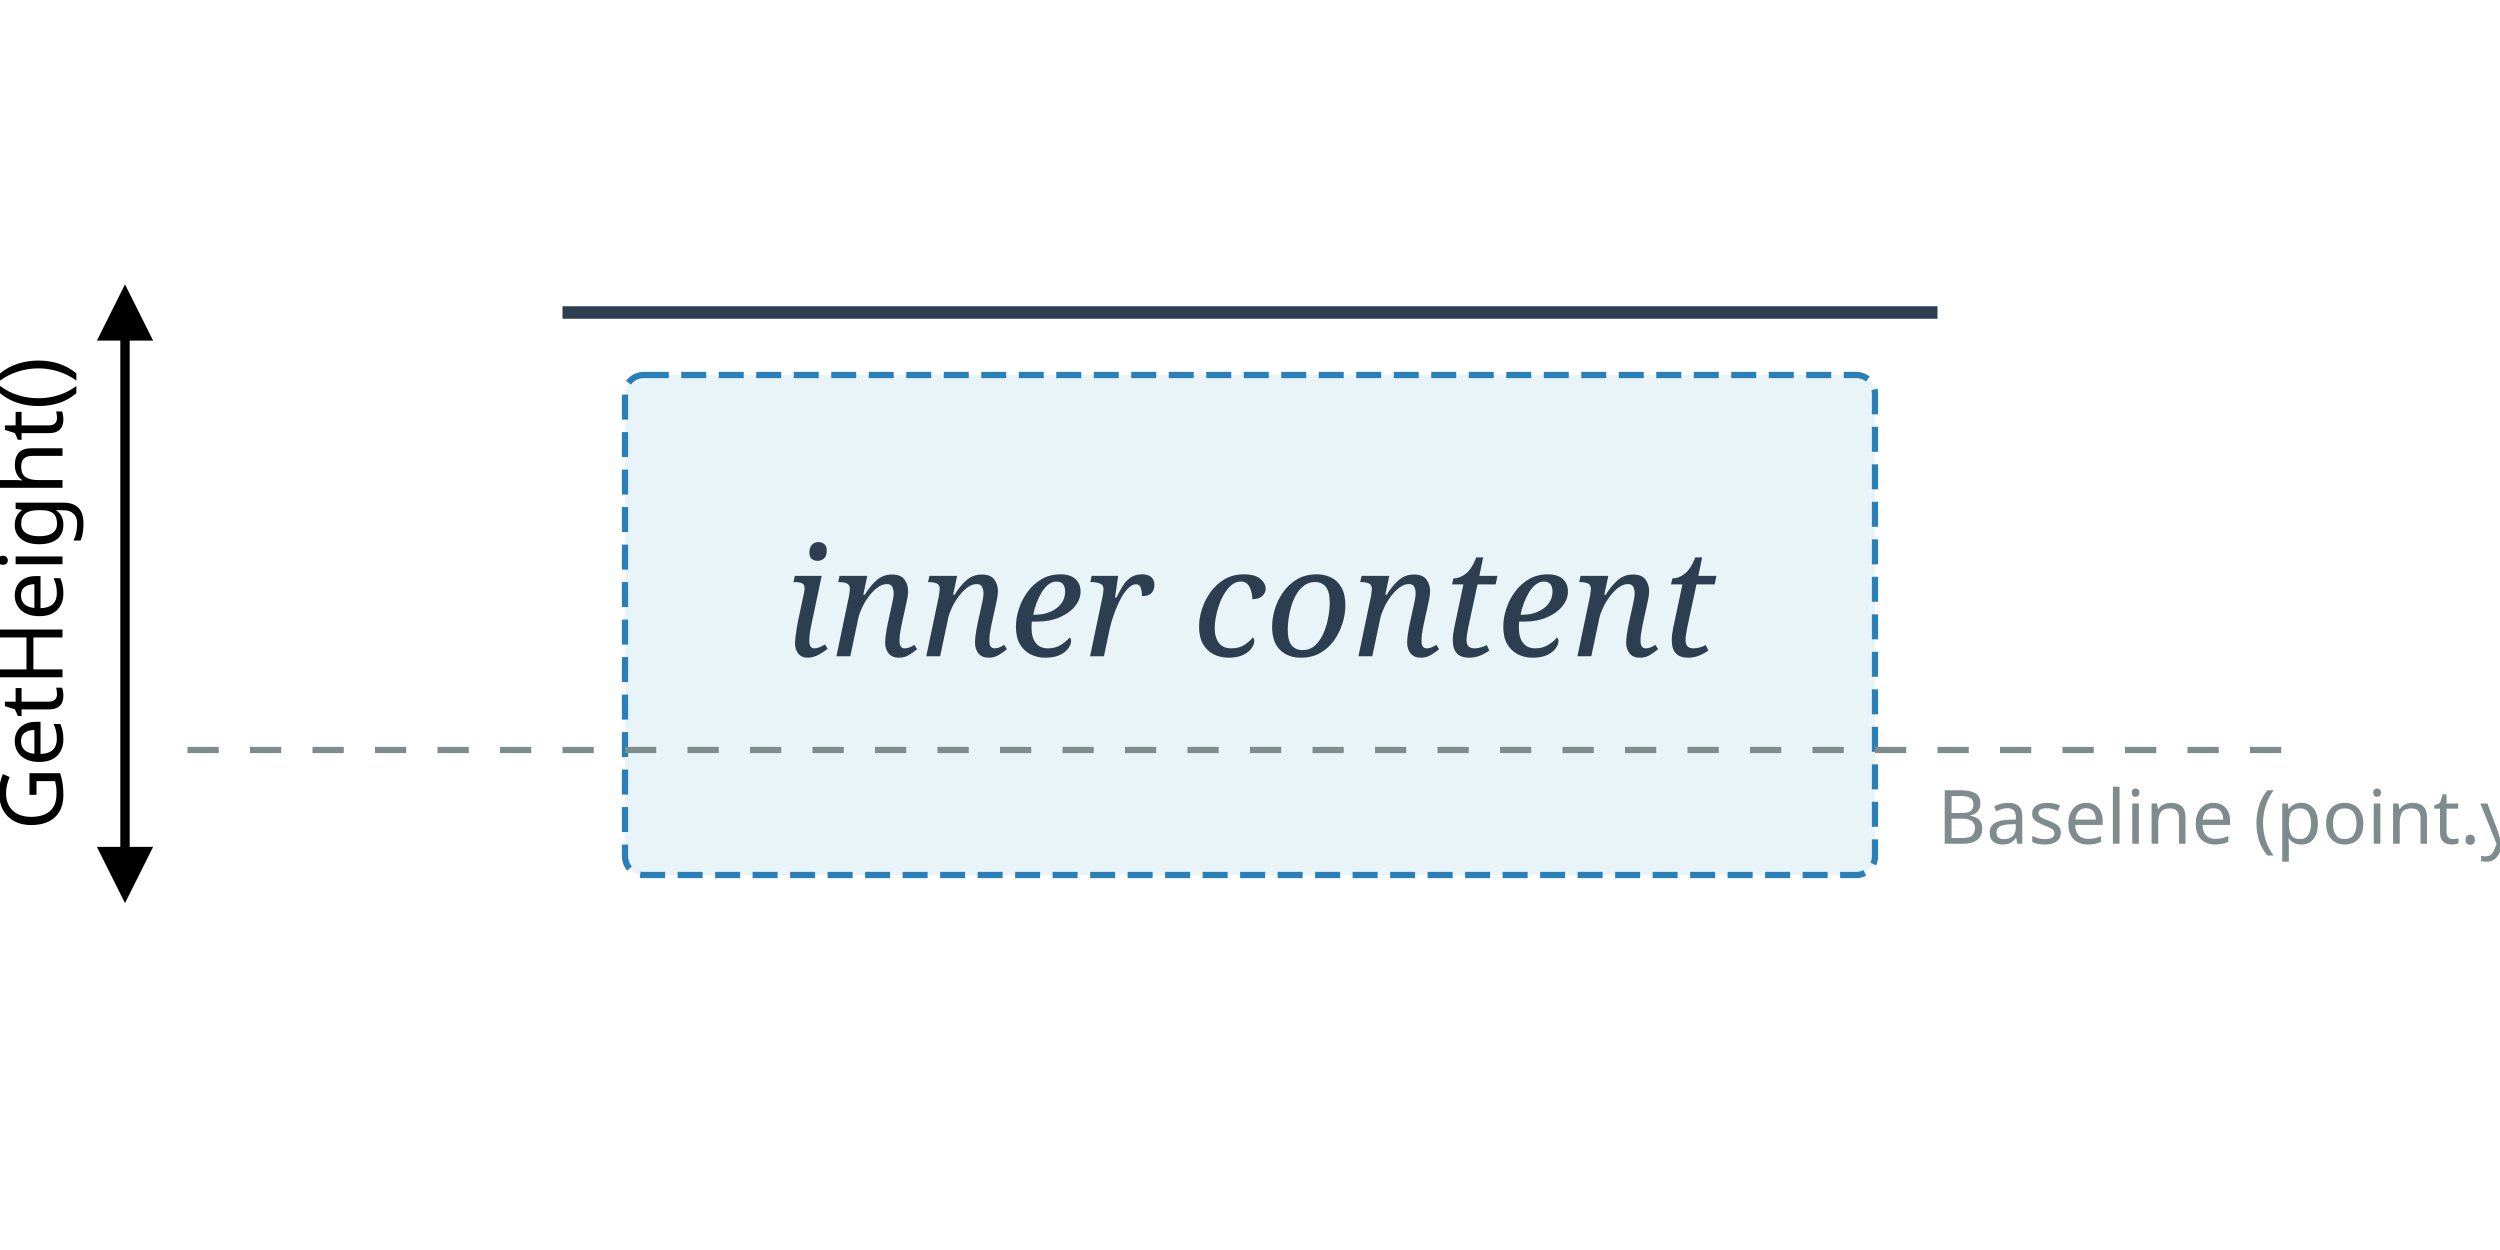
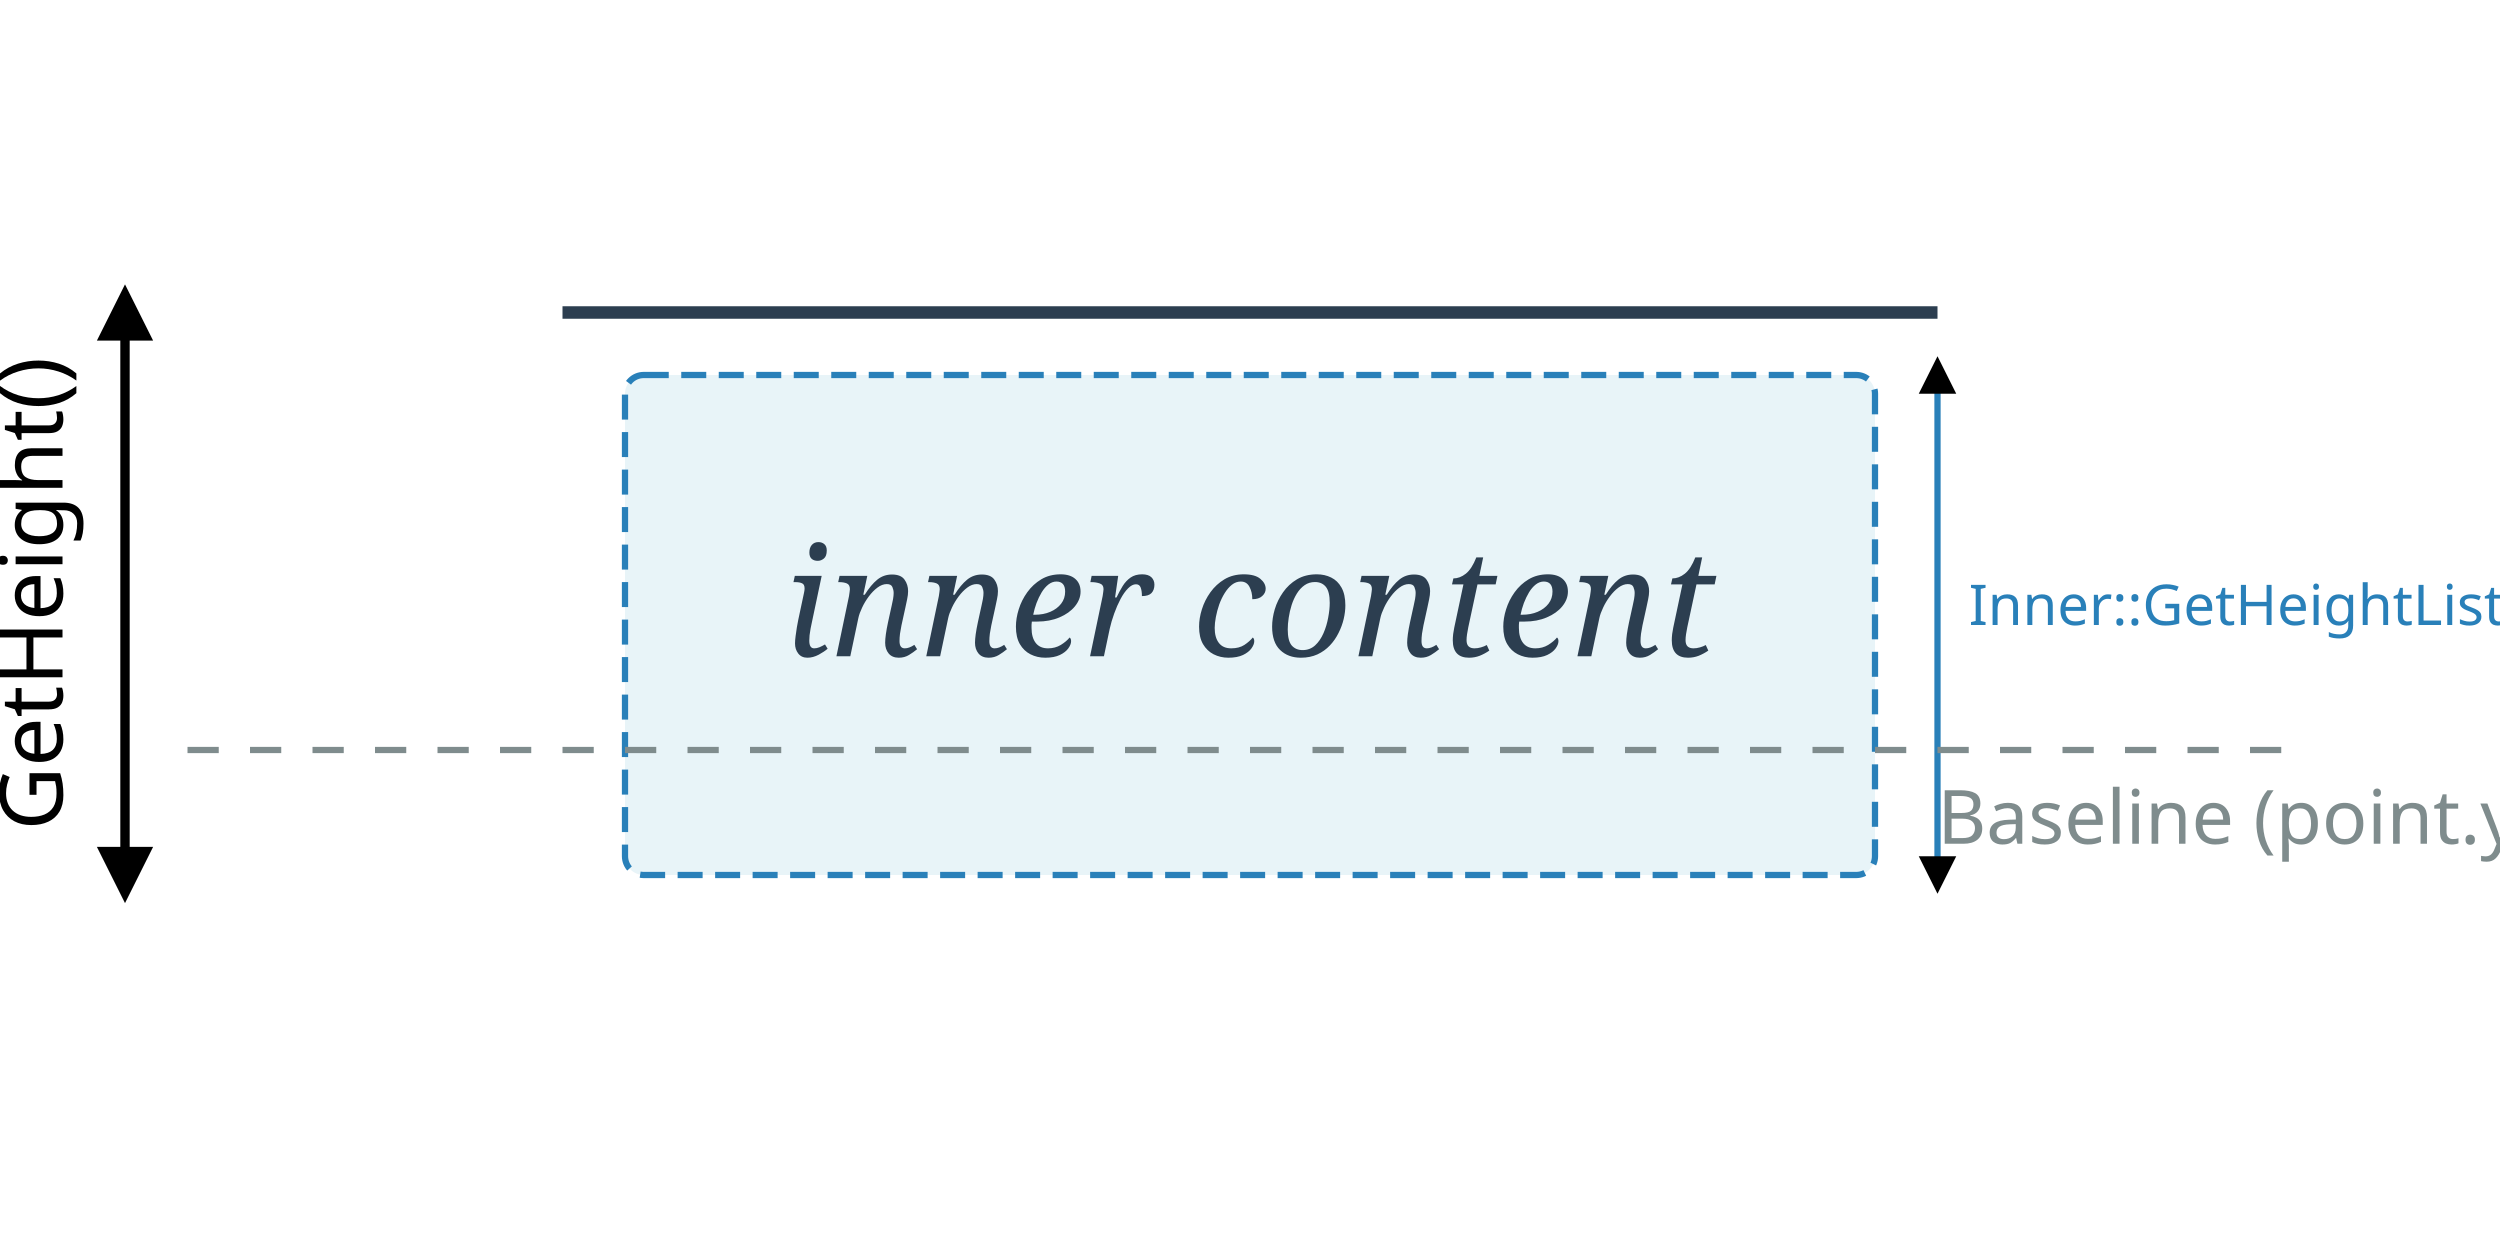
<svg xmlns="http://www.w3.org/2000/svg" width="400" height="200" viewBox="0 0 400 200">
  <defs>
    <marker id="arrow" viewBox="0 0 10 10" refX="5" refY="5" markerWidth="6" markerHeight="6" orient="auto-start-reverse">
      <path d="M 0 0 L 10 5 L 0 10 z" />
    </marker>
  </defs>
  <rect width="100%" height="100%" fill="white" />
  <rect x="100" y="60" width="200" height="80" rx="3" fill="#e8f4f8" stroke="#2980b9" stroke-width="1" stroke-dasharray="4,2" />
  <text x="200" y="105" font-family="serif" font-style="italic" font-size="24" text-anchor="middle" fill="#2c3e50">inner content</text>
  <line x1="20" y1="50" x2="20" y2="140" stroke="black" stroke-width="1.5" marker-start="url(#arrow)" marker-end="url(#arrow)" />
  <text x="10" y="95" font-family="sans-serif" font-size="14" text-anchor="middle" transform="rotate(-90 10,95)">GetHeight()</text>
+   <line x1="310" y1="60" x2="310" y2="140" stroke="#2980b9" stroke-width="1" marker-start="url(#arrow)" marker-end="url(#arrow)" />
+   <text x="315" y="100" font-family="sans-serif" font-size="9" fill="#2980b9">Inner::GetHeightList()</text>
  <line x1="90" y1="50" x2="310" y2="50" stroke="#2c3e50" stroke-width="2" />
  <line x1="30" y1="120" x2="370" y2="120" stroke="#7f8c8d" stroke-dasharray="5,5" />
  <text x="310" y="135" font-family="sans-serif" font-size="12" fill="#7f8c8d">Baseline (point.y)</text>
</svg>
